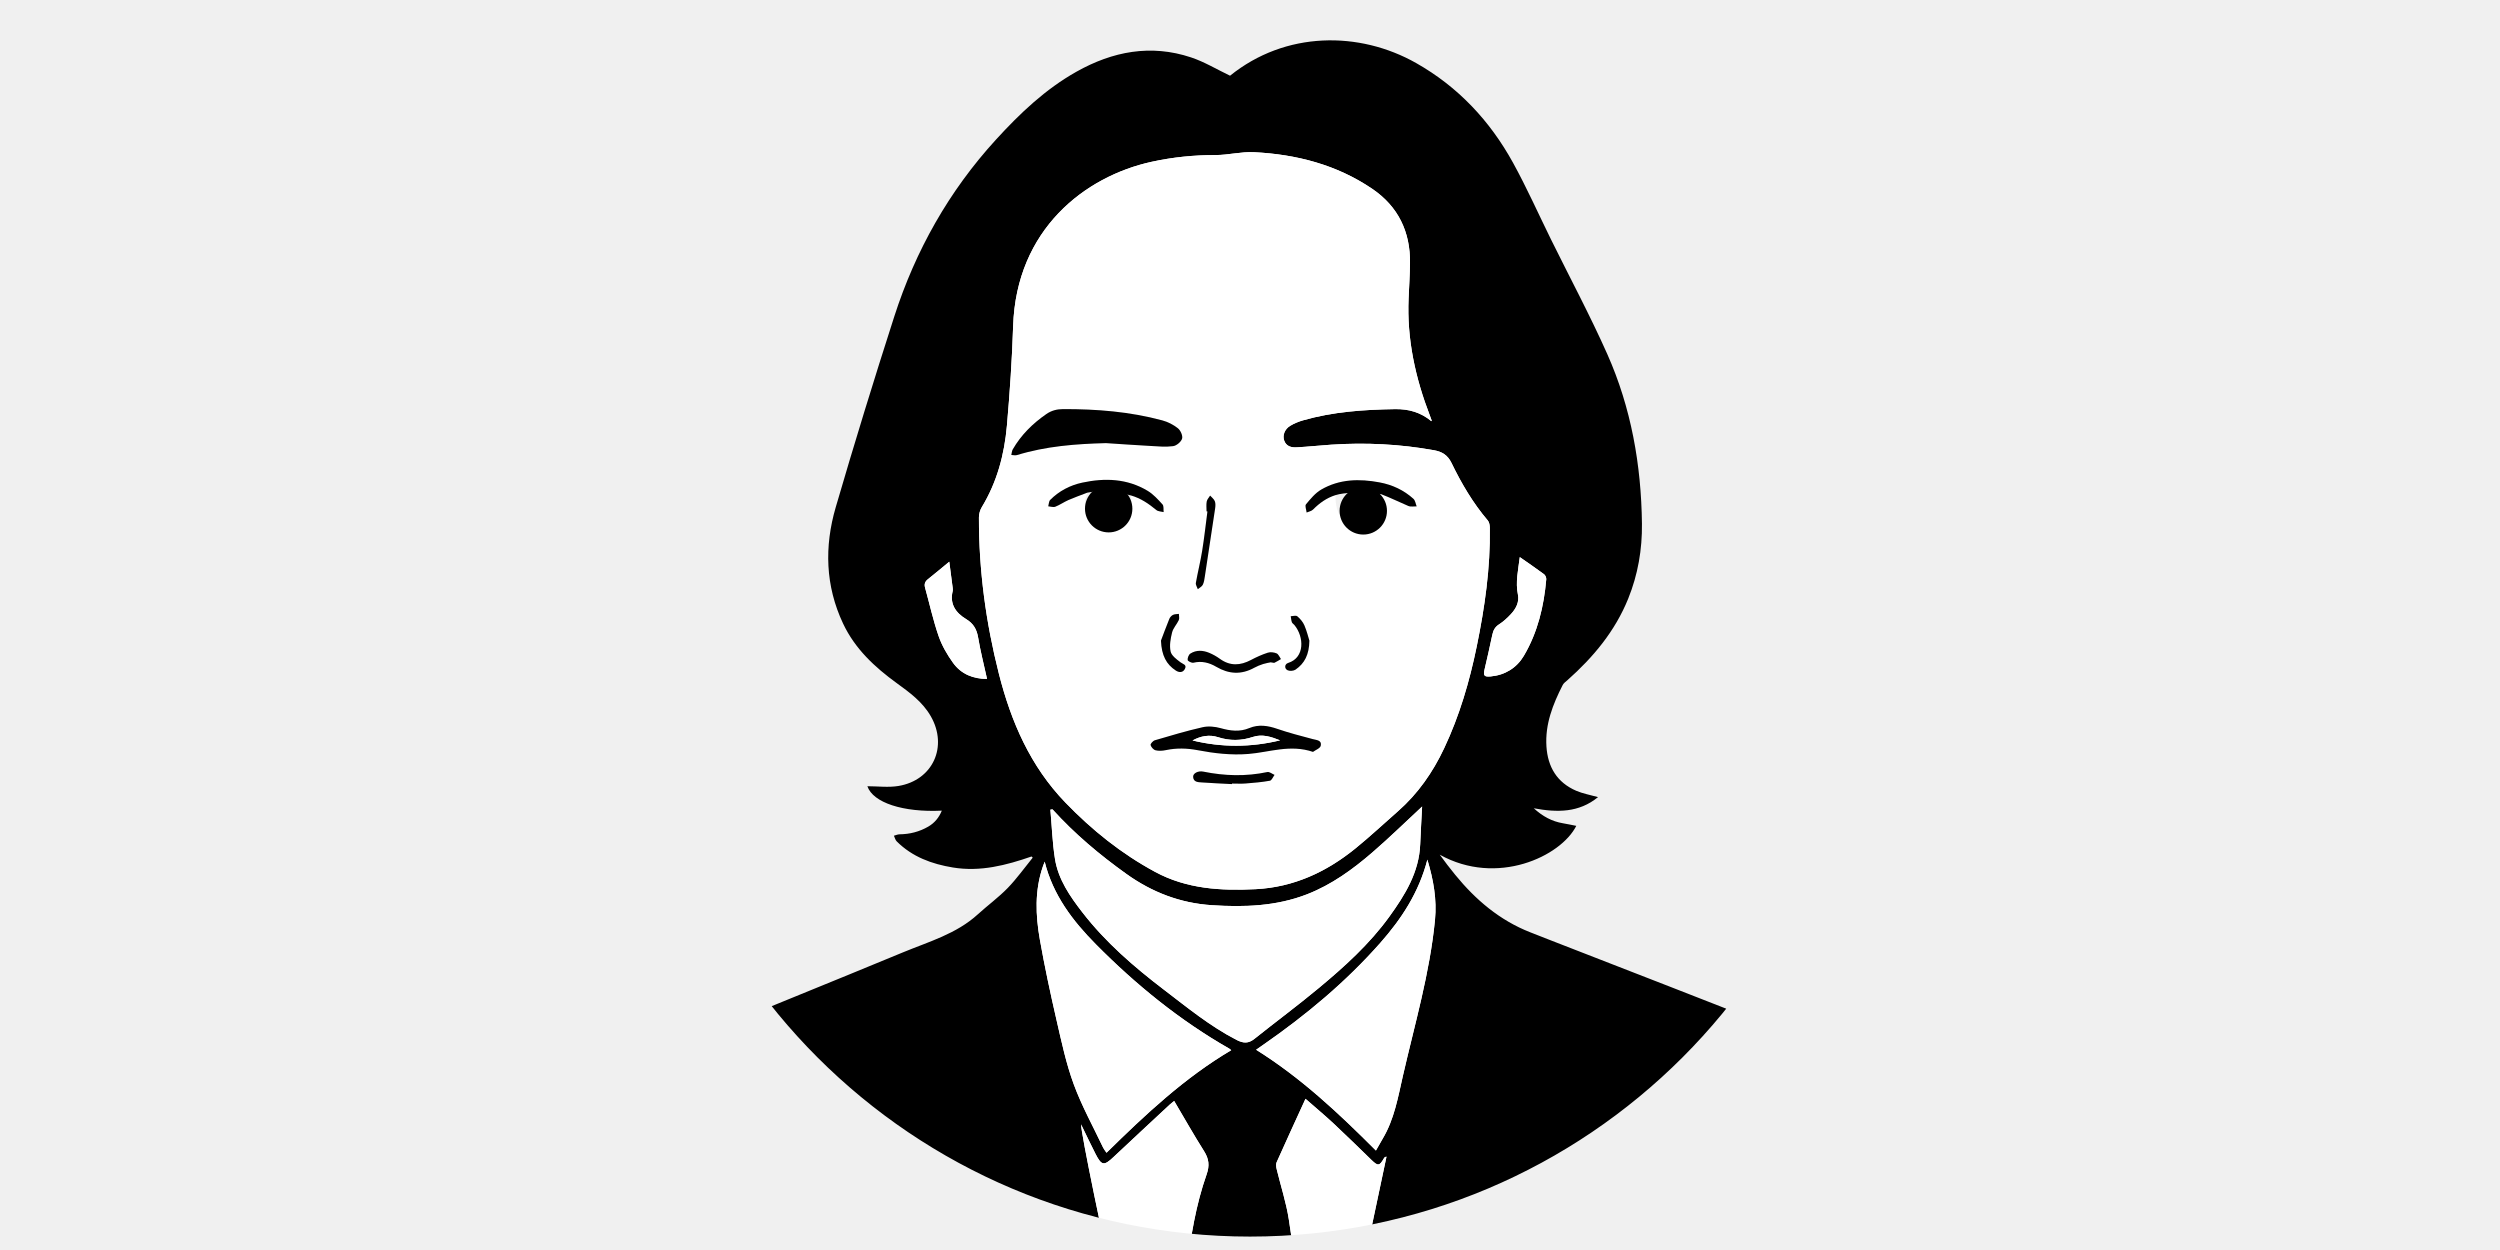
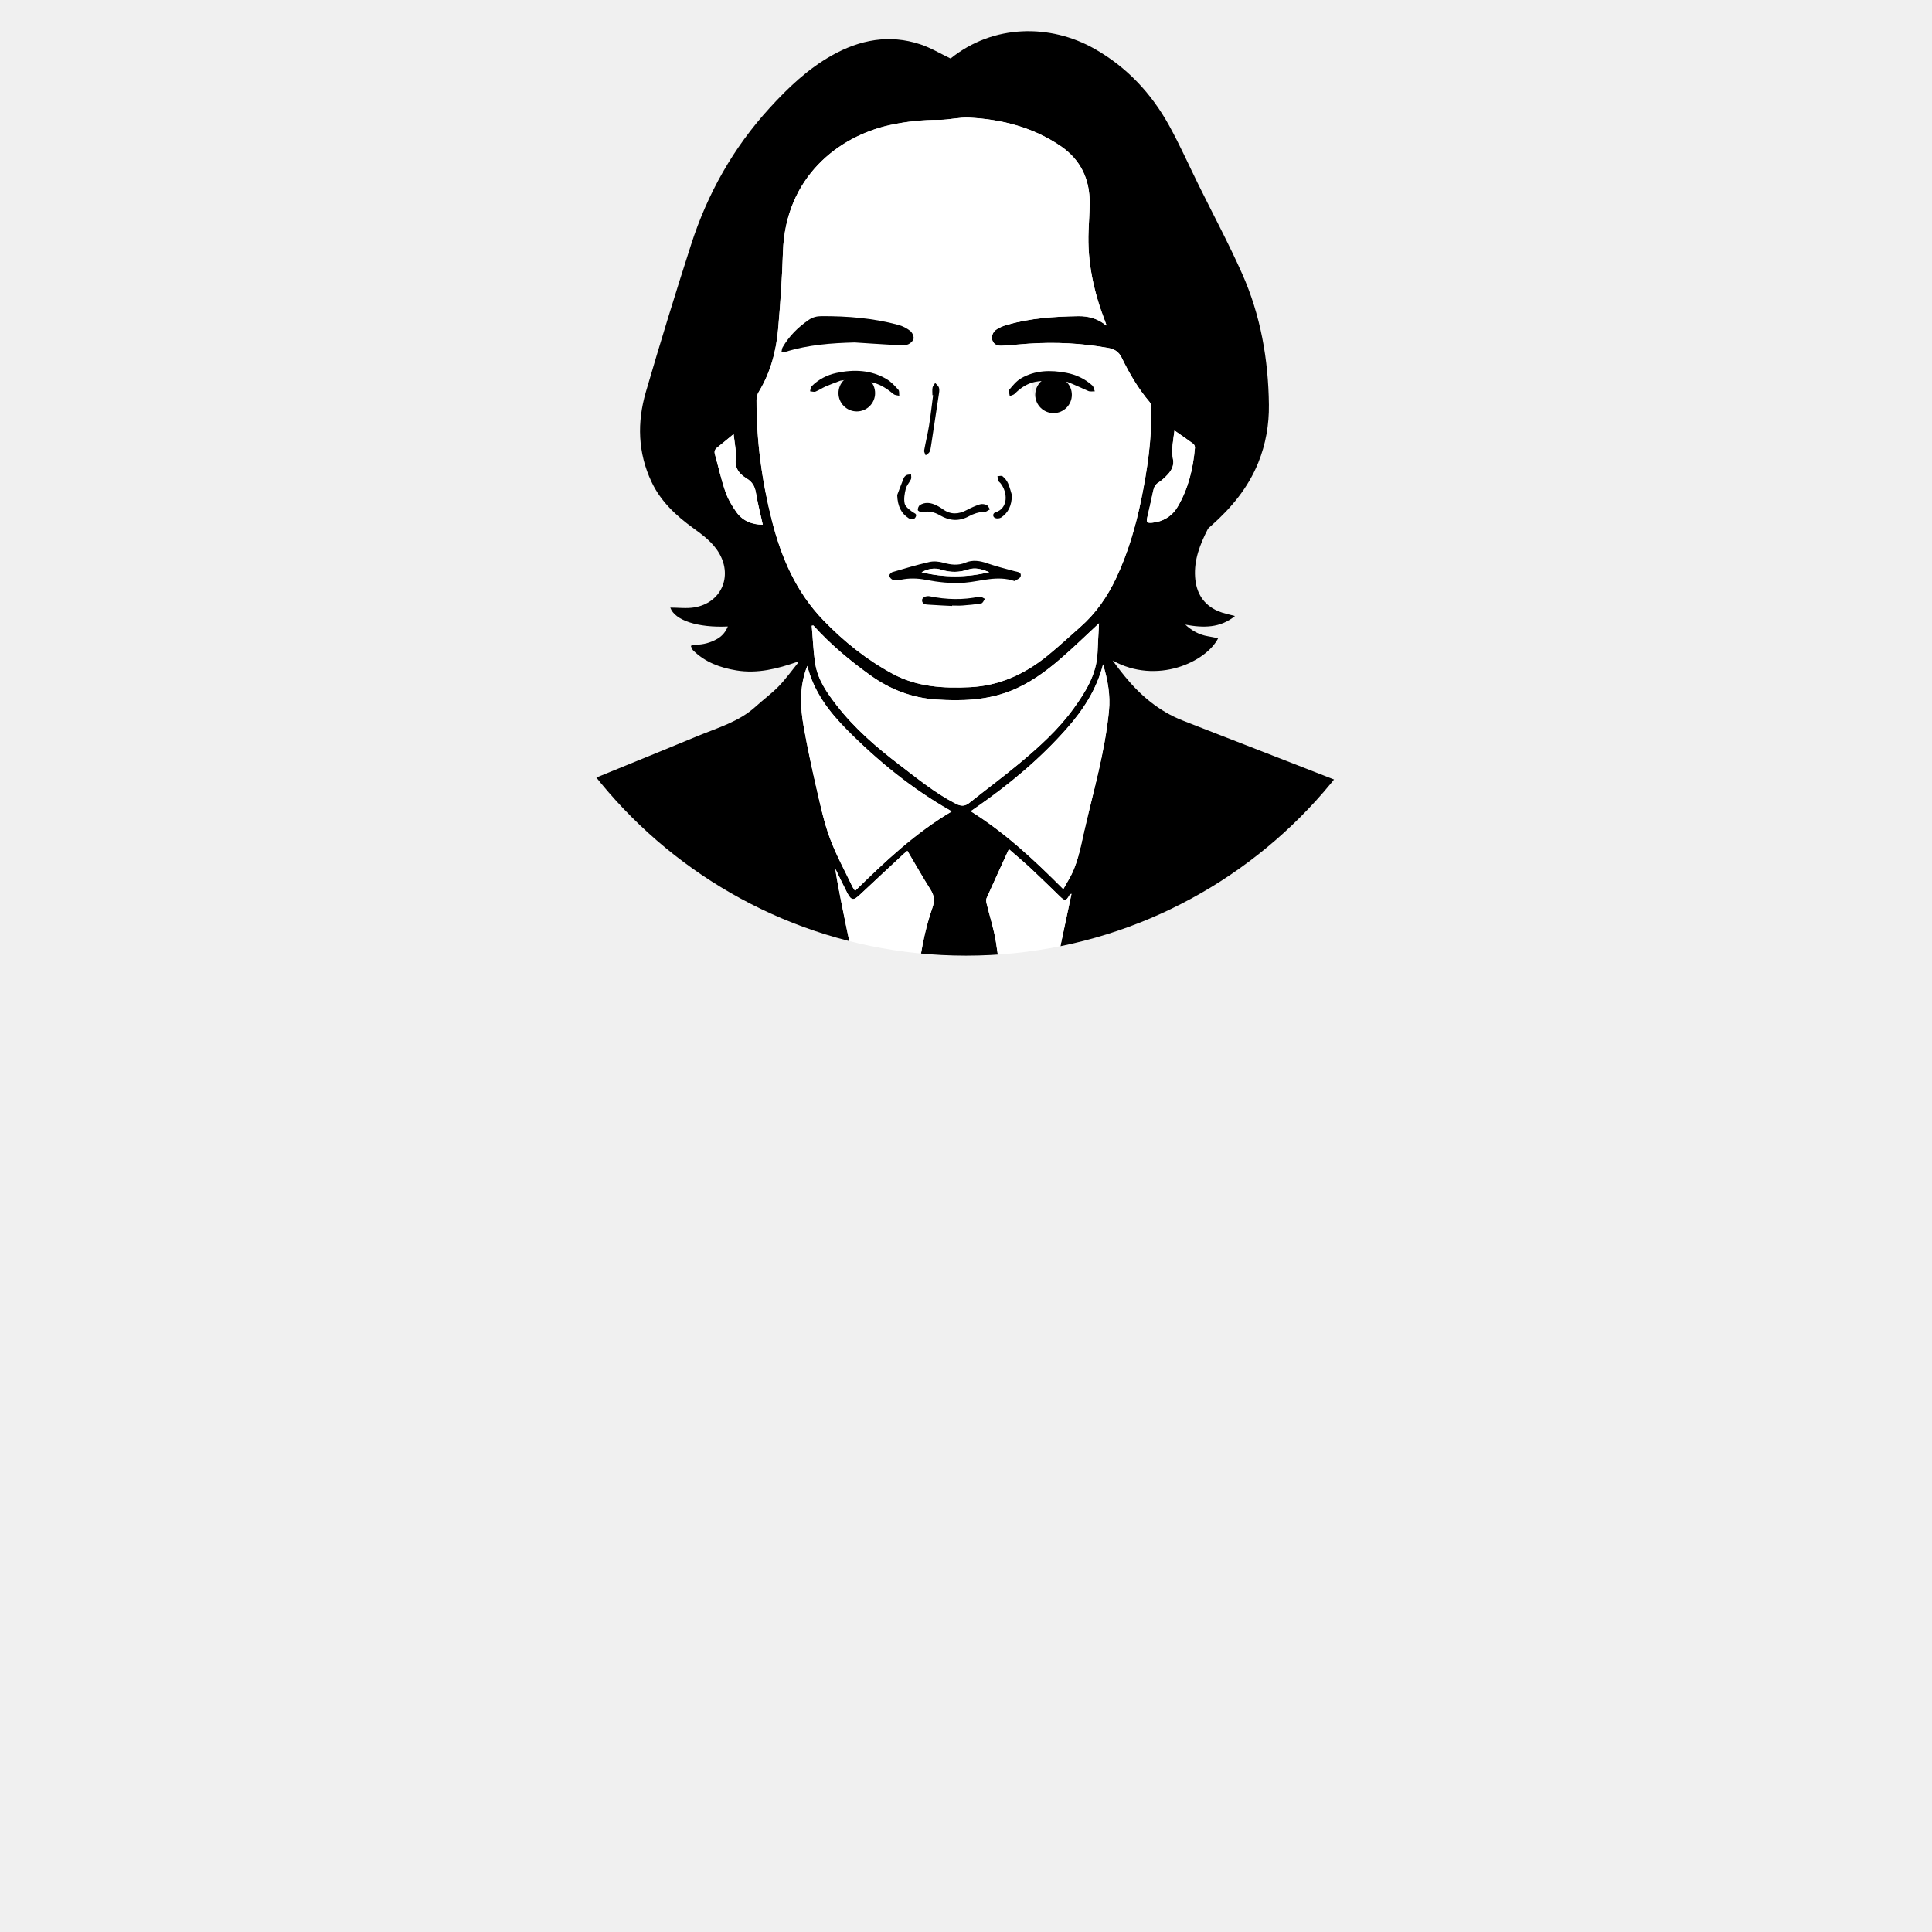
- <svg xmlns="http://www.w3.org/2000/svg" viewBox="0 0 42 21" overflow="hidden" preserveAspectRatio="xMidYMid meet" id="eaf-bf5a:0">
+ <svg xmlns="http://www.w3.org/2000/svg" viewBox="0 0 42 42" overflow="hidden" preserveAspectRatio="xMidYMid meet" id="eaf-bf5a:0">
  <defs>
    <clipPath id="eaf-bf5a:1">
      <rect x="0" y="0" width="42" height="21" />
    </clipPath>
    <clipPath id="eaf-bf5a:2">
      <path d="m10.778 0c0 5.952 -4.825 10.778 -10.778 10.778c-5.952 0 -10.778 -4.825 -10.778 -10.778c0 -5.952 4.825 -10.778 10.778 -10.778c5.952 0 10.778 4.825 10.778 10.778z" transform="matrix(0.9533 0 0 0.9533 21 10.5)" />
    </clipPath>
  </defs>
  <g clip-path="url('#eaf-bf5a:1')" style="isolation: isolate;">
    <g>
      <g clip-path="url('#eaf-bf5a:2')">
        <g>
          <path fill="#000" d="m0 1480.43c0 -177.78 0 -355.56 0 -533.34c4.94 -9.19 9.55 -18.58 14.9 -27.52c4.58 -7.66 10.7 -13.76 20.56 -14.14c0.98 -0.04 1.94 -0.77 2.89 -1.23c7.32 -3.55 14.46 -7.53 21.98 -10.62c62.5 -25.64 125.15 -50.9 187.56 -76.74c22.41 -9.28 46.23 -15.96 64.82 -32.93c8.48 -7.74 17.87 -14.56 25.85 -22.77c7.88 -8.12 14.5 -17.48 21.67 -26.29c-0.32 -0.35 -0.65 -0.69 -0.97 -1.04c-22.09 7.66 -44.41 13.45 -68.08 9.56c-18.39 -3.02 -35.27 -9.21 -48.75 -22.67c-1.21 -1.21 -1.61 -3.22 -2.39 -4.86c1.63 -0.43 3.25 -1.2 4.88 -1.22c8.87 -0.1 17.18 -2.21 24.85 -6.66c5.44 -3.15 9.25 -7.72 11.75 -13.82c-33.57 1.62 -59.61 -6.93 -64.47 -21.16c9.06 0 18.25 1.24 26.98 -0.23c29.77 -4.99 42.93 -34.11 28 -60.27c-7.11 -12.46 -18.27 -20.59 -29.48 -28.73c-19.17 -13.91 -36.21 -29.73 -46.53 -51.63c-15.41 -32.72 -16.28 -66.72 -6.38 -100.68c16.13 -55.3 33.06 -110.39 50.71 -165.23c18.41 -57.21 47.38 -108.66 88.07 -153.18c20.67 -22.62 42.73 -43.66 69.71 -58.82c31.36 -17.63 64.36 -23.95 99.14 -12.41c11.59 3.84 22.29 10.36 33.86 15.88c48.05 -38.78 112 -38.76 161.12 -10.97c36.38 20.58 63.89 50.01 83.89 86.29c11.95 21.68 22.03 44.39 32.99 66.61c16.29 33.03 33.72 65.55 48.68 99.18c20.71 46.54 29.4 96.03 30.01 146.84c0.27 22.28 -3.47 44.08 -11.91 64.94c-11.4 28.17 -30.22 50.71 -52.65 70.61c-1.45 1.28 -3.22 2.49 -4.05 4.13c-8.53 16.72 -15.34 33.95 -14.1 53.25c1.15 17.74 9.13 31.17 25.77 38.35c5.74 2.48 12.08 3.56 18.92 5.5c-16.63 13.59 -35.33 13.43 -55.67 9.66c7.84 7.11 15.79 11.37 25.12 12.96c3.83 0.65 7.62 1.47 11.71 2.27c-13.35 26.5 -68.74 52.59 -118.23 24.97c4.28 5.95 8.75 11.75 13.38 17.43c17.74 21.72 38.56 39.42 65 49.78c5.93 2.32 11.85 4.66 17.78 6.97c68.38 26.62 136.81 53.1 205.1 79.95c16.91 6.65 33.7 13.81 49.91 21.99c17.75 8.96 27.86 23.95 27.88 44.28c0.11 173.51 0.07 347.01 0.07 520.52l0 7.17l-6.38 0c-273.15 0 -546.29 0 -819.44 0c-88.68 0 -177.36 0.05 -266.04 0.08l0.01 -0.01zm705.46 -1123.57c0.14 -0.28 0.32 -0.48 0.27 -0.59c-0.46 -1.32 -0.94 -2.63 -1.44 -3.93c-12.66 -32.78 -20.12 -66.5 -18.55 -101.88c0.45 -10.12 1.08 -20.24 1.22 -30.36c0.38 -27.21 -10.25 -49.24 -32.8 -64.52c-30.8 -20.86 -65.67 -29.82 -102.37 -31.66c-11.01 -0.55 -22.17 2.49 -33.26 2.48c-18.72 -0.03 -37.16 1.86 -55.38 5.85c-57.56 12.62 -117.17 58.37 -119.88 142.32c-0.93 28.75 -2.87 57.49 -5.38 86.14c-2.19 24.93 -8.55 48.86 -21.74 70.58c-1.55 2.55 -2.49 5.9 -2.5 8.88c-0.1 45.87 6.02 91 17.28 135.38c10.55 41.61 27.26 80.17 57.69 111.66c23 23.81 48.55 44.29 77.69 60c27.22 14.68 56.91 16.46 87.02 14.91c32.81 -1.69 61.09 -14.79 86.21 -35.15c12.68 -10.28 24.6 -21.48 36.89 -32.24c17.38 -15.23 30.24 -33.77 40.06 -54.56c13.33 -28.21 22.03 -57.91 28.28 -88.38c6.94 -33.81 11.85 -67.85 11.3 -102.48c-0.03 -2.16 -0.38 -4.86 -1.68 -6.38c-12.88 -15.12 -22.87 -32.11 -31.46 -49.85c-3.4 -7.01 -8.3 -9.82 -15.22 -11.07c-29.51 -5.31 -59.23 -6.81 -89.13 -4.79c-9.91 0.67 -19.8 1.75 -29.72 2.29c-4.57 0.25 -9.02 -0.76 -10.86 -5.86c-1.61 -4.48 0.37 -9.87 5.25 -12.82c3.44 -2.07 7.3 -3.64 11.18 -4.75c25.99 -7.44 52.67 -9.23 79.55 -9.67c11.86 -0.2 22.35 2.81 31.47 10.44l0.01 0.01zm-328.1 336.16c-0.61 0.08 -1.21 0.17 -1.82 0.25c1.26 14.23 1.74 28.59 3.98 42.66c2.84 17.84 13.02 32.43 23.82 46.39c20.06 25.93 44.69 47.15 70.59 66.91c20.3 15.49 40.06 31.76 63 43.51c5.78 2.96 10.14 3.12 15.27 -0.97c18.44 -14.72 37.43 -28.78 55.57 -43.86c22.43 -18.63 44.11 -38.2 61.31 -62c13.58 -18.79 25.74 -38.36 26.72 -62.64c0.44 -10.86 1.1 -21.71 1.66 -32.71c-14.64 13.57 -28.46 27.11 -43.08 39.73c-17.1 14.76 -35.4 28.04 -56.68 36.31c-26.57 10.31 -54.31 11.24 -82.34 9.4c-27.3 -1.79 -51.69 -11.13 -73.91 -27.01c-23.21 -16.58 -44.91 -34.81 -64.08 -55.98l-0.01 0.01zm24.76 272.81c0.16 17.07 71.93 344.65 76.35 355.53c0.81 -22.13 1.45 -44.5 2.5 -66.86c1.29 -27.68 2.41 -55.39 4.56 -83.01c2.1 -27.05 5.08 -54.04 8.26 -80.99c3.25 -27.62 7.79 -55.08 17.06 -81.41c2.68 -7.62 2 -13.39 -2.19 -20.03c-8.95 -14.18 -17.2 -28.79 -25.94 -43.57c-1.71 1.42 -2.82 2.27 -3.84 3.22c-16.26 15.13 -32.55 30.22 -48.72 45.45c-8.12 7.65 -10.27 7.47 -15.45 -2.63c-4.18 -8.14 -8.06 -16.44 -12.58 -25.7l-0.01 0zm-31.52 -227.54c-0.69 1.83 -1.21 3.11 -1.65 4.41c-7.08 20.78 -6.27 42.03 -2.54 63.1c4.13 23.32 9.11 46.51 14.42 69.59c4.32 18.75 8.33 37.76 14.95 55.74c6.93 18.83 16.79 36.59 25.42 54.79c0.71 1.49 1.83 2.78 2.95 4.46c33.65 -33.08 67.5 -64.89 107.98 -88.81c-0.49 -0.41 -0.97 -0.94 -1.56 -1.28c-43 -24.52 -81.05 -55.48 -115.74 -90.53c-19.94 -20.15 -37.05 -42.5 -44.24 -71.48l0.01 0.01zm286.85 250.19c2.29 -4.04 4.06 -7.28 5.95 -10.45c9.99 -16.76 13.19 -35.77 17.43 -54.32c10.25 -44.81 23.33 -89.05 27.78 -135.07c1.69 -17.45 -1.25 -34.26 -6.6 -52.09c-7.38 28.49 -22.46 51.33 -40.76 72.07c-29.88 33.86 -64.35 62.57 -101.39 88.27c-1.94 1.35 -3.88 2.7 -6.17 4.29c38.87 24.31 71.43 54.89 103.76 87.29l-0 0.01zm-56.59 311.95l0.74 0.37c21.67 -102.35 43.34 -204.7 65.01 -307.05c-1.44 0.26 -1.86 0.8 -2.2 1.39c-3.91 6.82 -5.18 6.96 -10.86 1.44c-10.84 -10.51 -21.6 -21.11 -32.64 -31.41c-7.72 -7.2 -15.86 -13.97 -24.45 -21.5c-8.67 18.98 -16.97 36.96 -25.04 55.05c-0.74 1.66 -0.35 4.06 0.11 5.97c3.48 14.43 8.19 28.66 10.46 43.27c4.4 28.35 8.14 56.84 10.86 85.4c2.64 27.73 3.98 55.61 5.28 83.45c1.3 27.86 1.85 55.75 2.73 83.62zm181.16 -825.88c-1.36 11.17 -3.87 21.63 -1.6 32.59c1.31 6.33 -1.77 12.24 -6.2 16.92c-3.03 3.2 -6.33 6.33 -10.03 8.66c-3.67 2.32 -5.18 5.3 -6 9.31c-2.03 9.88 -4.34 19.71 -6.61 29.54c-1.29 5.56 -0.55 6.85 5.23 6.33c12.49 -1.14 22.59 -7.45 28.75 -17.89c11.98 -20.29 17.36 -42.86 19.39 -66.22c0.12 -1.43 -0.78 -3.54 -1.91 -4.38c-6.78 -5.02 -13.76 -9.77 -21.04 -14.86l0.02 0zm-494.03 3.99c-5.3 4.36 -11.82 9.87 -18.51 15.17c-2.57 2.04 -3.33 4.24 -2.46 7.36c3.88 13.99 6.99 28.24 11.73 41.92c2.85 8.23 7.44 16.13 12.56 23.23c7.01 9.7 17.34 13.82 29.37 13.87c-2.72 -12.35 -5.73 -24.04 -7.72 -35.89c-1.21 -7.18 -4.07 -12.14 -10.45 -15.98c-8.95 -5.4 -14.44 -13.14 -11.52 -24.49c0.21 -0.82 0.04 -1.78 -0.08 -2.65c-1.1 -8.59 -2.23 -17.17 -2.93 -22.54l0.01 0z" transform="matrix(0.0194 0 0 0.0194 10.361 0.1528)" />
          <path fill="#fff" d="m705.46 356.86c-9.12 -7.63 -19.62 -10.64 -31.47 -10.44c-26.88 0.44 -53.56 2.23 -79.55 9.67c-3.87 1.11 -7.74 2.68 -11.18 4.75c-4.88 2.94 -6.86 8.34 -5.25 12.82c1.84 5.1 6.28 6.12 10.86 5.86c9.92 -0.55 19.81 -1.62 29.72 -2.29c29.9 -2.02 59.61 -0.53 89.13 4.79c6.92 1.25 11.82 4.06 15.22 11.07c8.59 17.73 18.58 34.73 31.46 49.85c1.29 1.52 1.64 4.22 1.68 6.38c0.55 34.63 -4.36 68.67 -11.3 102.48c-6.25 30.47 -14.96 60.16 -28.28 88.38c-9.82 20.79 -22.68 39.33 -40.06 54.56c-12.29 10.76 -24.21 21.96 -36.89 32.24c-25.12 20.36 -53.41 33.46 -86.21 35.15c-30.12 1.55 -59.81 -0.23 -87.02 -14.91c-29.13 -15.71 -54.68 -36.19 -77.69 -60c-30.43 -31.5 -47.13 -70.05 -57.69 -111.66c-11.26 -44.38 -17.38 -89.52 -17.28 -135.38c0 -2.98 0.95 -6.33 2.5 -8.88c13.19 -21.72 19.55 -45.65 21.74 -70.58c2.51 -28.65 4.46 -57.4 5.38 -86.14c2.71 -83.95 62.32 -129.7 119.88 -142.32c18.23 -4 36.66 -5.88 55.38 -5.85c11.09 0.02 22.24 -3.03 33.26 -2.48c36.7 1.84 71.57 10.79 102.37 31.66c22.55 15.28 33.18 37.31 32.8 64.52c-0.14 10.12 -0.77 20.24 -1.22 30.36c-1.57 35.37 5.89 69.1 18.55 101.88c0.5 1.3 0.98 2.62 1.44 3.93c0.04 0.12 -0.14 0.31 -0.27 0.59l-0.01 -0.01zm-282.02 19c12.93 0.83 25.85 1.76 38.78 2.47c6.53 0.36 13.18 1.03 19.59 0.17c2.97 -0.4 6.92 -3.68 7.78 -6.48c0.76 -2.48 -1.29 -7.13 -3.59 -8.97c-3.87 -3.1 -8.7 -5.56 -13.51 -6.86c-28.13 -7.59 -56.9 -9.85 -85.94 -9.77c-5.41 0.01 -10.1 1.25 -14.47 4.27c-11.84 8.18 -21.88 18.09 -29.12 30.63c-0.8 1.38 -0.85 3.2 -1.24 4.82c1.64 0.05 3.42 0.55 4.9 0.09c25.04 -7.71 50.79 -9.67 76.83 -10.35l-0.01 -0.02zm21.68 45.27c8.76 2.48 15.6 7.28 22.19 12.7c1.54 1.27 4.16 1.22 6.29 1.77c-0.27 -2.26 0.28 -5.26 -0.97 -6.64c-3.89 -4.3 -7.95 -8.81 -12.84 -11.76c-17.71 -10.68 -37.03 -11.35 -56.66 -7.12c-10.54 2.27 -20.03 7.22 -27.74 14.94c-1.21 1.21 -1.17 3.67 -1.71 5.56c2.05 0.17 4.38 1.03 6.11 0.36c3.94 -1.55 7.48 -4.07 11.36 -5.78c4.91 -2.17 10 -3.93 16.4 -6.4c-4.52 11.01 -1.48 18.4 6.08 24.05c7.13 5.33 14.9 5.26 22.54 1.08c8.96 -4.89 10.72 -12.97 8.94 -22.75l0.01 -0.01zm157.84 222.11c2.17 -1.61 6.18 -3.05 6.69 -5.29c1.11 -4.83 -3.52 -4.86 -6.98 -5.78c-10.24 -2.73 -20.53 -5.37 -30.54 -8.82c-8.2 -2.83 -16.21 -4.12 -24.34 -0.71c-8.39 3.52 -16.44 2.41 -24.91 0.05c-4.9 -1.37 -10.62 -1.91 -15.52 -0.79c-13.92 3.17 -27.64 7.27 -41.35 11.3c-1.6 0.47 -3.97 3.12 -3.7 4.14c0.5 1.83 2.51 4.09 4.29 4.53c2.81 0.69 6.05 0.47 8.95 -0.14c9.19 -1.93 18.28 -1.71 27.46 0.05c14.5 2.77 29.09 4.46 43.92 3.28c18.25 -1.45 36.21 -8.54 56.02 -1.8l0.01 -0.02zm19.45 -222.34c-0.2 17.46 7.48 26.73 21.33 25.92c5.74 -0.34 10.68 -2.58 14.37 -7.07c4.65 -5.65 4.97 -12.18 3.67 -19.73c8.18 3.1 15.84 6.93 23.72 10.27c2.08 0.88 4.79 0.27 7.21 0.34c-0.89 -2.21 -1.19 -5.07 -2.78 -6.52c-8.32 -7.56 -18.25 -12.16 -29.28 -14.23c-17.5 -3.28 -34.79 -2.99 -50.58 6.22c-5.16 3.01 -9.29 8.08 -13.2 12.78c-1.08 1.3 0.3 4.67 0.56 7.09c1.88 -0.84 4.21 -1.23 5.56 -2.59c5.56 -5.6 11.72 -10.06 19.41 -12.47l0.01 -0.01zm-56.05 144.77c1.9 0.23 2.75 0.61 3.29 0.35c1.91 -0.93 3.71 -2.08 5.55 -3.15c-1.22 -1.71 -2.1 -4.22 -3.75 -4.93c-2.27 -0.97 -5.37 -1.34 -7.67 -0.6c-5 1.62 -9.86 3.82 -14.52 6.29c-9.25 4.91 -18.09 5.41 -26.92 -0.97c-2.84 -2.06 -5.99 -3.83 -9.22 -5.19c-5.45 -2.27 -11.17 -2.65 -16.32 0.61c-1.48 0.94 -2.59 3.78 -2.38 5.58c0.12 1.02 3.49 2.71 4.98 2.35c7.23 -1.71 13.68 -0.07 19.82 3.55c10.78 6.35 21.64 6.99 32.76 0.87c2.47 -1.36 5.13 -2.42 7.81 -3.29c2.49 -0.8 5.12 -1.17 6.57 -1.48l0 0.01zm-33.52 105.47c0 -0.16 0.01 -0.32 0.02 -0.48c3.91 0 7.83 0.25 11.72 -0.05c7.05 -0.55 14.13 -1.15 21.07 -2.4c1.59 -0.29 2.69 -3.29 4.02 -5.05c-2.09 -0.88 -4.41 -2.84 -6.23 -2.46c-18.56 3.92 -37 3.39 -55.48 -0.37c-4.49 -0.91 -9.01 1.45 -8.79 4.61c0.32 4.63 4.39 4.53 7.63 4.76c8.67 0.63 17.37 0.98 26.05 1.44l-0.01 0zm-22.05 -236.21c0.25 0.03 0.5 0.06 0.74 0.09c-1.5 11.42 -2.75 22.89 -4.58 34.25c-1.49 9.26 -3.82 18.38 -5.44 27.63c-0.29 1.66 1.08 3.61 1.69 5.43c1.48 -1.26 3.5 -2.24 4.31 -3.83c1.09 -2.14 1.4 -4.74 1.77 -7.18c3.02 -19.6 6.01 -39.21 8.9 -58.84c0.31 -2.08 0.48 -4.46 -0.25 -6.32c-0.73 -1.87 -2.66 -3.26 -4.07 -4.87c-1.03 1.7 -2.61 3.3 -2.95 5.13c-0.5 2.75 -0.13 5.66 -0.13 8.5l0.01 0.01zm-39.49 111.95c0.53 12.98 4.7 20.62 12.83 25.92c2.76 1.81 6.09 2.02 7.85 -1.33c2.01 -3.83 -1.71 -4.19 -3.9 -5.87c-3.34 -2.57 -7.68 -5.72 -8.44 -9.3c-1.11 -5.21 -0.03 -11.17 1.3 -16.52c0.95 -3.78 4.1 -6.96 5.79 -10.63c0.69 -1.5 0.1 -3.59 0.1 -5.4c-1.73 0.25 -3.65 0.14 -5.14 0.87c-1.32 0.65 -2.6 2.08 -3.16 3.47c-2.89 7.13 -5.54 14.36 -7.23 18.8l0 -0.01zm128.53 0.03c-0.93 -2.94 -2.2 -8.3 -4.34 -13.27c-1.28 -2.97 -3.63 -5.71 -6.12 -7.82c-1.11 -0.94 -3.74 -0.09 -5.69 -0.06c0.31 1.75 0.43 3.56 1.01 5.22c0.32 0.91 1.45 1.52 2.13 2.34c8.57 10.37 9.17 28.36 -5.39 32.91c-3.24 1.01 -3.39 5.11 -0.28 6.39c1.88 0.78 5.06 0.5 6.73 -0.65c7.79 -5.36 11.77 -12.99 11.96 -25.06l-0.01 0z" transform="matrix(0.0194 0 0 0.0194 10.361 0.1528)" />
          <path fill="#fff" d="m377.36 693.02c19.17 21.17 40.87 39.4 64.08 55.98c22.22 15.88 46.61 25.21 73.91 27.01c28.04 1.84 55.78 0.91 82.34 -9.4c21.28 -8.26 39.57 -21.54 56.68 -36.31c14.62 -12.62 28.44 -26.17 43.08 -39.73c-0.57 10.99 -1.22 21.84 -1.66 32.71c-0.98 24.28 -13.14 43.85 -26.72 62.64c-17.2 23.79 -38.89 43.36 -61.31 62c-18.14 15.08 -37.13 29.14 -55.57 43.86c-5.13 4.09 -9.49 3.93 -15.27 0.97c-22.94 -11.75 -42.7 -28.02 -63 -43.51c-25.9 -19.76 -50.52 -40.98 -70.59 -66.91c-10.8 -13.96 -20.98 -28.55 -23.82 -46.39c-2.24 -14.08 -2.72 -28.43 -3.98 -42.66c0.61 -0.08 1.21 -0.17 1.82 -0.25l0.01 -0.01z" transform="matrix(0.0194 0 0 0.0194 10.361 0.1528)" />
          <path fill="#fff" d="m402.12 965.83c4.52 9.26 8.4 17.56 12.58 25.7c5.19 10.1 7.33 10.29 15.45 2.63c16.17 -15.23 32.47 -30.32 48.72 -45.45c1.02 -0.95 2.14 -1.8 3.84 -3.22c8.74 14.78 16.99 29.39 25.94 43.57c4.19 6.64 4.87 12.41 2.19 20.03c-9.27 26.32 -13.81 53.79 -17.06 81.41c-3.17 26.95 -6.15 53.94 -8.26 80.99c-2.15 27.62 -3.26 55.33 -4.56 83.01c-1.05 22.36 -1.69 44.74 -2.5 66.86c-4.42 -10.88 -76.19 -338.47 -76.35 -355.53l0.01 -0z" transform="matrix(0.0194 0 0 0.0194 10.361 0.1528)" />
          <path fill="#fff" d="m370.6 738.29c7.19 28.98 24.3 51.33 44.24 71.48c34.69 35.05 72.74 66.01 115.74 90.53c0.59 0.34 1.07 0.87 1.56 1.28c-40.49 23.93 -74.33 55.73 -107.98 88.81c-1.12 -1.67 -2.24 -2.97 -2.95 -4.46c-8.63 -18.2 -18.49 -35.96 -25.42 -54.79c-6.62 -17.98 -10.63 -36.99 -14.95 -55.74c-5.31 -23.08 -10.29 -46.27 -14.42 -69.59c-3.73 -21.08 -4.54 -42.32 2.54 -63.1c0.44 -1.31 0.96 -2.59 1.65 -4.41l-0.01 -0.01z" transform="matrix(0.0194 0 0 0.0194 10.361 0.1528)" />
          <path fill="#fff" d="m657.45 988.48c-32.33 -32.4 -64.89 -62.98 -103.76 -87.29c2.29 -1.59 4.23 -2.94 6.17 -4.29c37.04 -25.7 71.51 -54.41 101.39 -88.27c18.3 -20.75 33.38 -43.58 40.76 -72.07c5.35 17.83 8.28 34.63 6.6 52.09c-4.44 46.01 -17.52 90.26 -27.78 135.07c-4.24 18.55 -7.44 37.56 -17.43 54.32c-1.89 3.17 -3.66 6.41 -5.95 10.45l0 -0.01z" transform="matrix(0.0194 0 0 0.0194 10.361 0.1528)" />
          <path fill="#fff" d="m600.86 1300.43c-0.88 -27.88 -1.43 -55.77 -2.73 -83.62c-1.3 -27.84 -2.64 -55.71 -5.28 -83.45c-2.72 -28.56 -6.46 -57.05 -10.86 -85.4c-2.27 -14.61 -6.98 -28.84 -10.46 -43.27c-0.46 -1.91 -0.85 -4.31 -0.11 -5.97c8.07 -18.09 16.37 -36.08 25.04 -55.05c8.6 7.53 16.73 14.29 24.45 21.5c11.04 10.3 21.8 20.9 32.64 31.41c5.68 5.51 6.96 5.38 10.86 -1.44c0.34 -0.59 0.76 -1.13 2.2 -1.39c-21.67 102.35 -43.34 204.7 -65.01 307.05l-0.74 -0.37z" transform="matrix(0.0194 0 0 0.0194 10.361 0.1528)" />
          <path fill="#fff" d="m782.02 474.55c7.28 5.09 14.26 9.84 21.04 14.86c1.13 0.84 2.03 2.95 1.91 4.38c-2.03 23.36 -7.41 45.93 -19.39 66.22c-6.16 10.44 -16.26 16.75 -28.75 17.89c-5.78 0.53 -6.52 -0.76 -5.23 -6.33c2.27 -9.83 4.58 -19.66 6.61 -29.54c0.82 -4.01 2.33 -6.99 6 -9.31c3.7 -2.33 7 -5.46 10.03 -8.66c4.43 -4.68 7.51 -10.58 6.2 -16.92c-2.27 -10.95 0.24 -21.42 1.6 -32.59l-0.02 -0z" transform="matrix(0.0194 0 0 0.0194 10.361 0.1528)" />
          <path fill="#fff" d="m287.99 478.54c0.7 5.36 1.83 13.95 2.93 22.54c0.11 0.88 0.29 1.83 0.08 2.65c-2.92 11.36 2.57 19.09 11.52 24.49c6.37 3.85 9.24 8.8 10.45 15.98c2 11.85 5.01 23.54 7.72 35.89c-12.03 -0.05 -22.36 -4.17 -29.37 -13.87c-5.12 -7.1 -9.71 -15 -12.56 -23.23c-4.74 -13.69 -7.85 -27.94 -11.73 -41.92c-0.87 -3.13 -0.11 -5.33 2.46 -7.36c6.68 -5.3 13.2 -10.8 18.51 -15.17l-0.01 -0z" transform="matrix(0.0194 0 0 0.0194 10.361 0.1528)" />
          <path fill="#000" d="m423.44 375.86c-26.04 0.69 -51.79 2.65 -76.83 10.35c-1.48 0.46 -3.26 -0.04 -4.9 -0.09c0.4 -1.62 0.44 -3.43 1.24 -4.82c7.24 -12.54 17.27 -22.45 29.12 -30.63c4.36 -3.01 9.05 -4.25 14.47 -4.27c29.04 -0.08 57.82 2.18 85.94 9.77c4.81 1.3 9.64 3.76 13.51 6.86c2.3 1.84 4.35 6.49 3.59 8.97c-0.86 2.79 -4.81 6.08 -7.78 6.48c-6.41 0.86 -13.05 0.19 -19.59 -0.17c-12.93 -0.71 -25.86 -1.63 -38.78 -2.47l0.01 0.02z" transform="matrix(0.0194 0 0 0.0194 10.361 0.1528)" />
          <path fill="#000" d="m445.12 421.13c-21.47 -5.04 -21.47 -5.04 -37.56 -2.38c-6.41 2.48 -11.49 4.23 -16.4 6.4c-3.88 1.72 -7.43 4.24 -11.36 5.78c-1.72 0.68 -4.05 -0.19 -6.11 -0.36c0.54 -1.88 0.5 -4.35 1.71 -5.56c7.71 -7.72 17.2 -12.67 27.74 -14.94c19.62 -4.22 38.95 -3.55 56.66 7.12c4.89 2.95 8.96 7.46 12.84 11.76c1.24 1.38 0.69 4.38 0.97 6.64c-2.12 -0.56 -4.75 -0.51 -6.29 -1.77c-6.59 -5.42 -13.43 -10.22 -22.19 -12.7l-0.01 0.01z" transform="matrix(0.0194 0 0 0.0194 10.361 0.1528)" />
          <path fill="#000" d="m602.96 643.24c-19.81 -6.73 -37.77 0.35 -56.02 1.8c-14.83 1.18 -29.42 -0.51 -43.92 -3.28c-9.18 -1.75 -18.27 -1.98 -27.46 -0.05c-2.9 0.61 -6.14 0.83 -8.95 0.14c-1.78 -0.44 -3.79 -2.7 -4.29 -4.53c-0.28 -1.02 2.09 -3.67 3.7 -4.14c13.71 -4.03 27.43 -8.14 41.35 -11.3c4.89 -1.11 10.61 -0.57 15.52 0.79c8.46 2.36 16.51 3.47 24.91 -0.05c8.13 -3.4 16.14 -2.12 24.34 0.71c10.01 3.45 20.3 6.09 30.54 8.82c3.46 0.92 8.08 0.95 6.98 5.78c-0.51 2.24 -4.52 3.68 -6.69 5.29l-0.01 0.02zm-28.5 -9.99c-7.56 -3 -15.34 -5.69 -23.55 -2.95c-10.08 3.37 -19.95 3.5 -30.14 0.23c-7.61 -2.44 -14.87 -1.11 -22.15 2.81c25.31 6.15 50.48 6.06 75.84 -0.09l0 0z" transform="matrix(0.0194 0 0 0.0194 10.361 0.1528)" />
          <path fill="#000" d="m622.41 420.9c-7.69 2.41 -13.86 6.88 -19.41 12.47c-1.35 1.36 -3.68 1.76 -5.56 2.59c-0.25 -2.42 -1.64 -5.78 -0.56 -7.09c3.91 -4.7 8.03 -9.77 13.2 -12.78c15.79 -9.2 33.08 -9.5 50.58 -6.22c11.02 2.07 20.95 6.67 29.28 14.23c1.59 1.44 1.89 4.31 2.78 6.52c-2.42 -0.07 -5.13 0.54 -7.21 -0.34c-7.87 -3.34 -15.54 -7.17 -23.72 -10.27q-27.234 -2.81 -39.38 0.89z" transform="matrix(0.0194 0 0 0.0194 10.361 0.1528)" />
          <path fill="#000" d="m566.36 565.67c-1.45 0.31 -4.08 0.68 -6.57 1.48c-2.68 0.87 -5.35 1.93 -7.81 3.29c-11.13 6.12 -21.98 5.48 -32.76 -0.87c-6.14 -3.62 -12.59 -5.26 -19.82 -3.55c-1.49 0.35 -4.86 -1.33 -4.98 -2.35c-0.21 -1.8 0.9 -4.64 2.38 -5.58c5.15 -3.26 10.88 -2.88 16.32 -0.61c3.24 1.35 6.38 3.13 9.22 5.19c8.83 6.38 17.67 5.88 26.92 0.97c4.65 -2.47 9.52 -4.67 14.52 -6.29c2.3 -0.74 5.4 -0.37 7.67 0.6c1.65 0.71 2.53 3.22 3.75 4.93c-1.84 1.07 -3.64 2.22 -5.55 3.15c-0.53 0.26 -1.38 -0.12 -3.29 -0.35l0 -0.01z" transform="matrix(0.0194 0 0 0.0194 10.361 0.1528)" />
          <path fill="#000" d="m532.84 671.14c-8.68 -0.46 -17.38 -0.81 -26.05 -1.44c-3.23 -0.23 -7.31 -0.13 -7.63 -4.76c-0.22 -3.16 4.3 -5.52 8.79 -4.61c18.48 3.76 36.93 4.29 55.48 0.37c1.82 -0.39 4.14 1.58 6.23 2.46c-1.33 1.75 -2.43 4.76 -4.02 5.05c-6.94 1.25 -14.02 1.85 -21.07 2.4c-3.88 0.31 -7.81 0.05 -11.72 0.05c0 0.16 -0.01 0.32 -0.02 0.48l0.01 0z" transform="matrix(0.0194 0 0 0.0194 10.361 0.1528)" />
          <path fill="#000" d="m510.79 434.93c0 -2.84 -0.37 -5.75 0.13 -8.5c0.34 -1.83 1.92 -3.43 2.95 -5.13c1.41 1.6 3.34 3 4.07 4.87c0.73 1.86 0.56 4.25 0.25 6.32c-2.9 19.62 -5.88 39.23 -8.9 58.84c-0.38 2.44 -0.69 5.04 -1.77 7.18c-0.81 1.6 -2.83 2.58 -4.31 3.83c-0.61 -1.82 -1.98 -3.77 -1.69 -5.43c1.62 -9.24 3.95 -18.37 5.44 -27.63c1.83 -11.37 3.08 -22.83 4.58 -34.25c-0.25 -0.03 -0.5 -0.06 -0.74 -0.09l-0.01 -0.01z" transform="matrix(0.0194 0 0 0.0194 10.361 0.1528)" />
          <path fill="#000" d="m471.3 546.88c1.68 -4.43 4.34 -11.66 7.23 -18.8c0.56 -1.38 1.84 -2.81 3.16 -3.47c1.5 -0.74 3.41 -0.62 5.14 -0.87c0 1.82 0.59 3.91 -0.1 5.4c-1.69 3.67 -4.85 6.85 -5.79 10.63c-1.34 5.34 -2.41 11.31 -1.3 16.52c0.76 3.58 5.1 6.73 8.44 9.3c2.19 1.69 5.91 2.05 3.9 5.87c-1.76 3.36 -5.09 3.14 -7.85 1.33c-8.12 -5.3 -12.3 -12.94 -12.83 -25.92l0 0.01z" transform="matrix(0.0194 0 0 0.0194 10.361 0.1528)" />
          <path fill="#000" d="m599.83 546.91c-0.19 12.07 -4.17 19.7 -11.96 25.06c-1.67 1.15 -4.84 1.42 -6.73 0.65c-3.11 -1.28 -2.95 -5.38 0.28 -6.39c14.56 -4.55 13.96 -22.54 5.39 -32.91c-0.68 -0.82 -1.81 -1.42 -2.13 -2.34c-0.58 -1.66 -0.7 -3.47 -1.01 -5.22c1.94 -0.04 4.58 -0.89 5.69 0.06c2.49 2.11 4.84 4.85 6.12 7.82c2.15 4.97 3.41 10.33 4.34 13.27l0.01 -0z" transform="matrix(0.0194 0 0 0.0194 10.361 0.1528)" />
          <path fill="#fff" d="m574.46 633.25c-25.36 6.15 -50.53 6.24 -75.84 0.09c7.28 -3.92 14.54 -5.26 22.15 -2.81c10.19 3.27 20.06 3.14 30.14 -0.23c8.21 -2.75 15.99 -0.05 23.55 2.95l0 -0z" transform="matrix(0.0194 0 0 0.0194 10.361 0.1528)" />
          <g transform="translate(0.0049 0.0609)" id="eaf-bf5a:3">
            <ellipse fill="#000" rx="0.398" ry="0.398" transform="translate(22.8982 8.5216)" />
            <ellipse fill="#000" rx="0.398" ry="0.398" transform="translate(18.6209 8.4854)" />
          </g>
        </g>
      </g>
    </g>
  </g>
</svg>
